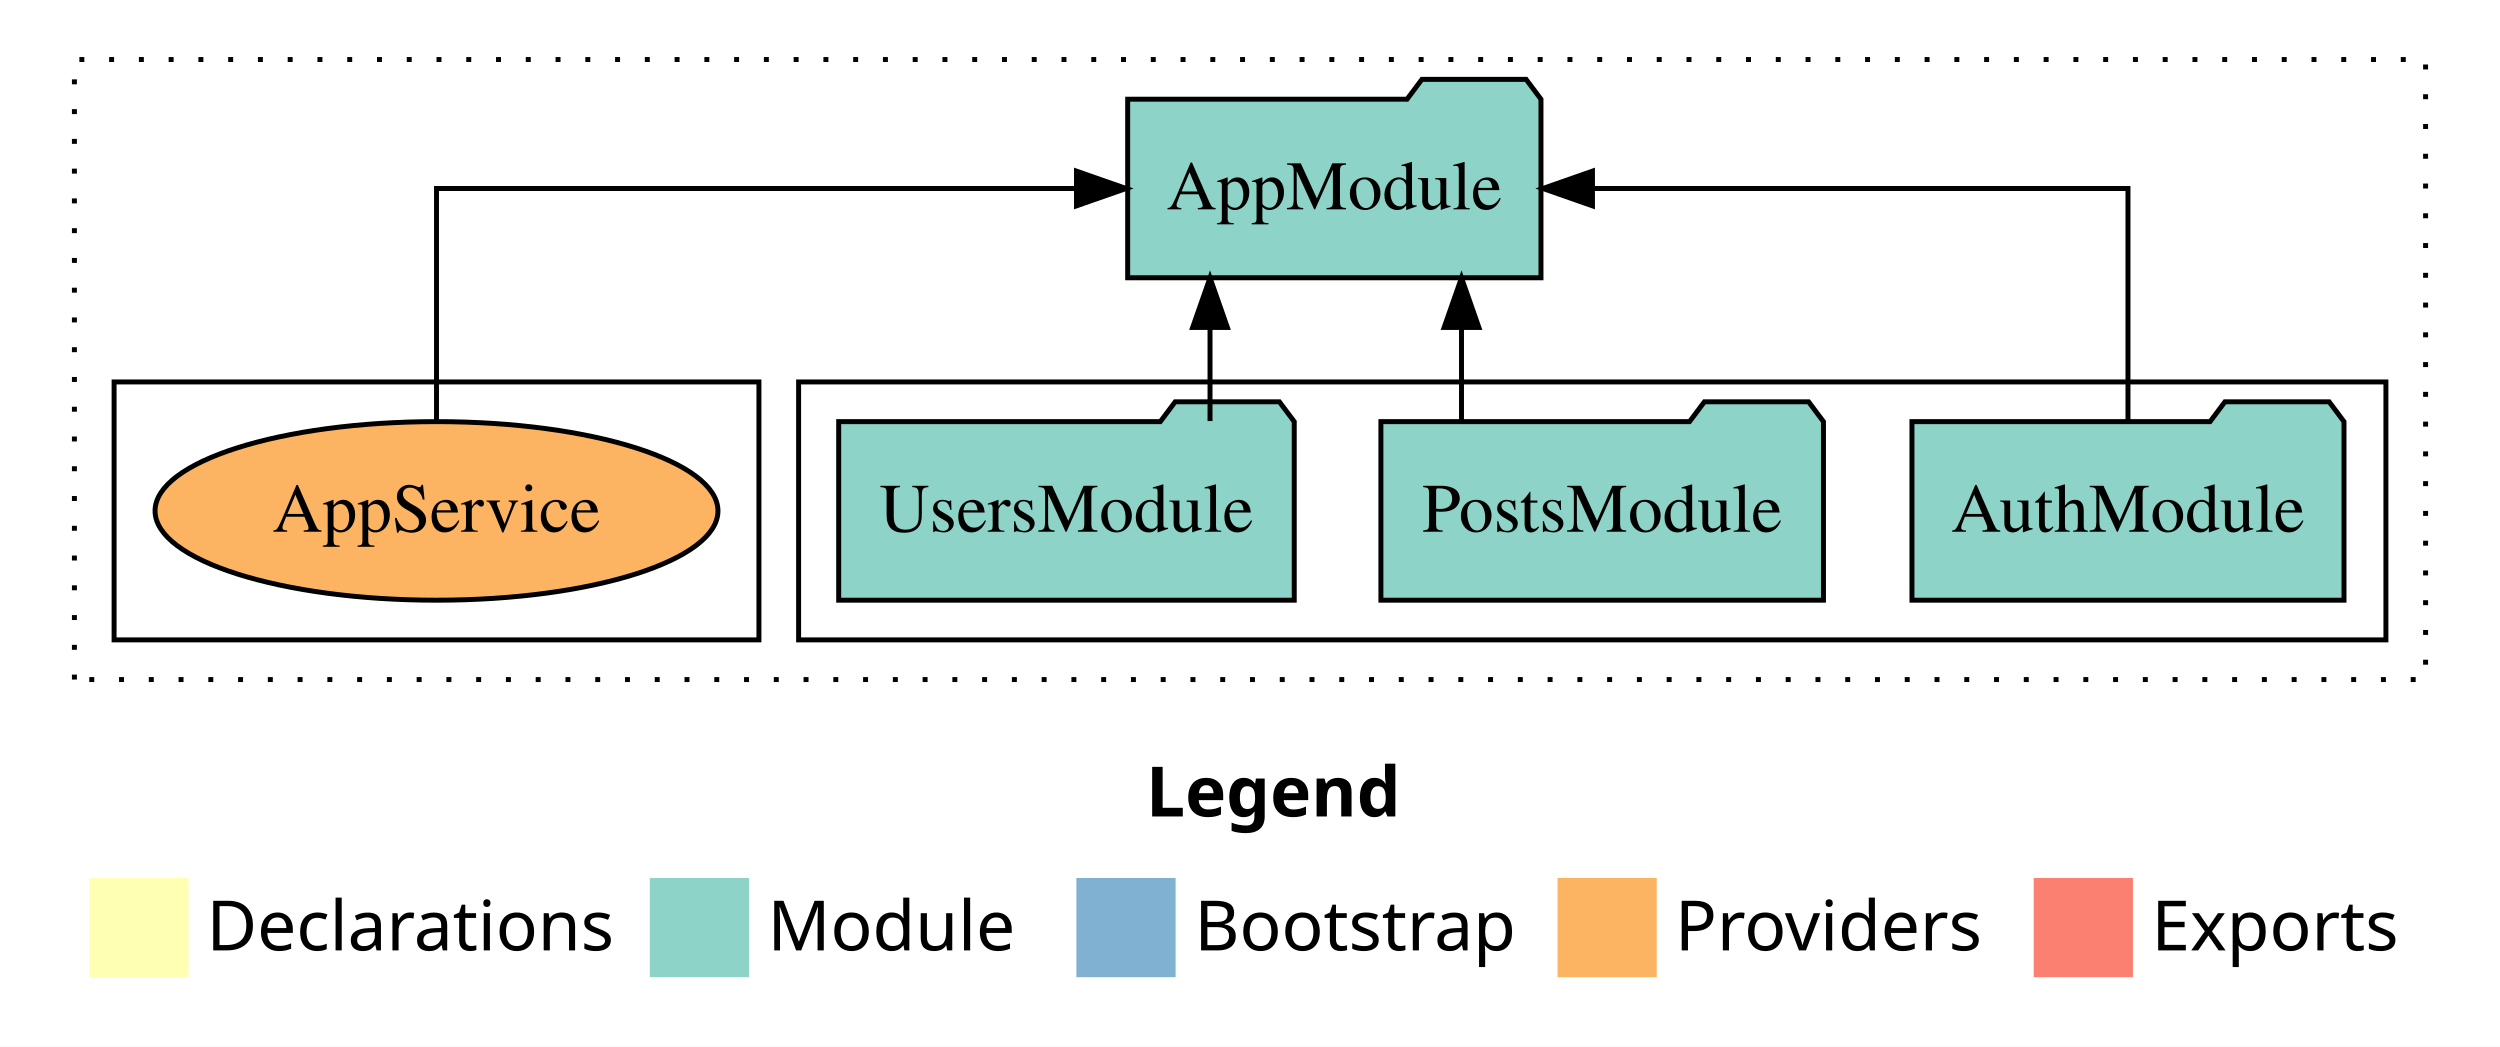
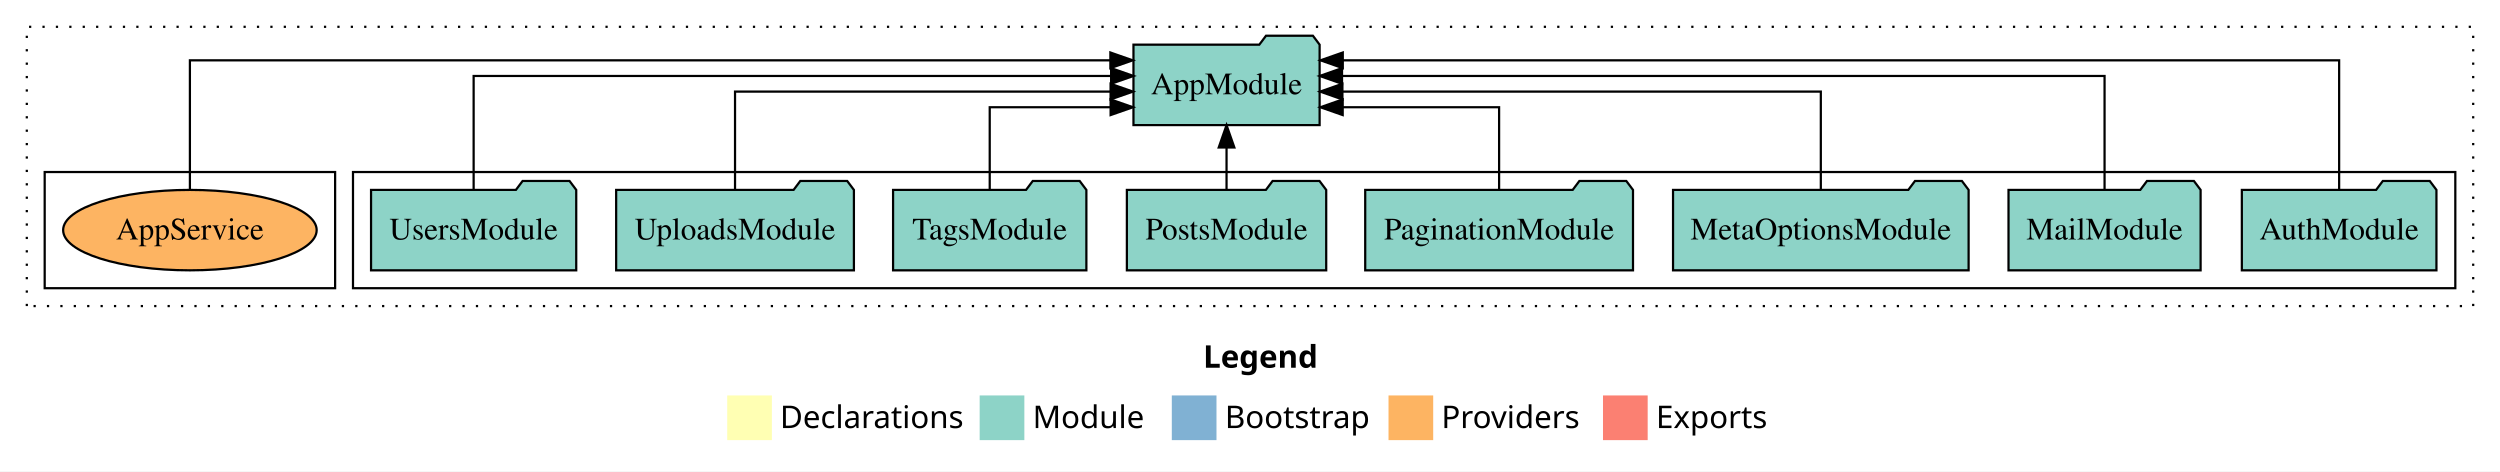
- <svg xmlns="http://www.w3.org/2000/svg" width="504pt" height="211pt" viewBox="0.00 0.00 504.00 211.00">
+ <svg xmlns="http://www.w3.org/2000/svg" width="1119pt" height="211pt" viewBox="0.00 0.00 1119.00 211.00">
  <g id="graph0" class="graph" transform="scale(1 1) rotate(0) translate(4 207)">
-     <polygon fill="white" stroke="transparent" points="-4,4 -4,-207 500,-207 500,4 -4,4" />
-     <text text-anchor="start" x="227.01" y="-42.4" font-family="Times-12" font-weight="bold" font-size="14.00">Legend</text>
-     <polygon fill="#ffffb3" stroke="transparent" points="14,-10 14,-30 34,-30 34,-10 14,-10" />
-     <text text-anchor="start" x="37.63" y="-15.4" font-family="Times-12" font-size="14.00">  Declarations</text>
-     <polygon fill="#8dd3c7" stroke="transparent" points="127,-10 127,-30 147,-30 147,-10 127,-10" />
-     <text text-anchor="start" x="150.73" y="-15.4" font-family="Times-12" font-size="14.00">  Module</text>
-     <polygon fill="#80b1d3" stroke="transparent" points="213,-10 213,-30 233,-30 233,-10 213,-10" />
-     <text text-anchor="start" x="236.78" y="-15.4" font-family="Times-12" font-size="14.00">  Bootstrap</text>
-     <polygon fill="#fdb462" stroke="transparent" points="310,-10 310,-30 330,-30 330,-10 310,-10" />
-     <text text-anchor="start" x="333.67" y="-15.4" font-family="Times-12" font-size="14.00">  Providers</text>
-     <polygon fill="#fb8072" stroke="transparent" points="406,-10 406,-30 426,-30 426,-10 406,-10" />
-     <text text-anchor="start" x="429.73" y="-15.4" font-family="Times-12" font-size="14.00">  Exports</text>
+     <polygon fill="white" stroke="transparent" points="-4,4 -4,-207 1115,-207 1115,4 -4,4" />
+     <text text-anchor="start" x="534.51" y="-42.4" font-family="Times-12" font-weight="bold" font-size="14.00">Legend</text>
+     <polygon fill="#ffffb3" stroke="transparent" points="321.5,-10 321.5,-30 341.5,-30 341.5,-10 321.5,-10" />
+     <text text-anchor="start" x="345.13" y="-15.4" font-family="Times-12" font-size="14.00">  Declarations</text>
+     <polygon fill="#8dd3c7" stroke="transparent" points="434.5,-10 434.5,-30 454.5,-30 454.5,-10 434.5,-10" />
+     <text text-anchor="start" x="458.23" y="-15.4" font-family="Times-12" font-size="14.00">  Module</text>
+     <polygon fill="#80b1d3" stroke="transparent" points="520.5,-10 520.5,-30 540.5,-30 540.5,-10 520.5,-10" />
+     <text text-anchor="start" x="544.28" y="-15.4" font-family="Times-12" font-size="14.00">  Bootstrap</text>
+     <polygon fill="#fdb462" stroke="transparent" points="617.5,-10 617.5,-30 637.5,-30 637.5,-10 617.5,-10" />
+     <text text-anchor="start" x="641.17" y="-15.4" font-family="Times-12" font-size="14.00">  Providers</text>
+     <polygon fill="#fb8072" stroke="transparent" points="713.5,-10 713.5,-30 733.5,-30 733.5,-10 713.5,-10" />
+     <text text-anchor="start" x="737.23" y="-15.4" font-family="Times-12" font-size="14.00">  Exports</text>
    <g id="clust1" class="cluster">
-       <polygon fill="none" stroke="black" stroke-dasharray="1,5" points="11,-70 11,-195 485,-195 485,-70 11,-70" />
+       <polygon fill="none" stroke="black" stroke-dasharray="1,5" points="8,-70 8,-195 1103,-195 1103,-70 8,-70" />
    </g>
    <g id="clust3" class="cluster">
-       <polygon fill="none" stroke="black" points="157,-78 157,-130 477,-130 477,-78 157,-78" />
+       <polygon fill="none" stroke="black" points="154,-78 154,-130 1095,-130 1095,-78 154,-78" />
    </g>
    <g id="clust6" class="cluster">
-       <polygon fill="none" stroke="black" points="19,-78 19,-130 149,-130 149,-78 19,-78" />
+       <polygon fill="none" stroke="black" points="16,-78 16,-130 146,-130 146,-78 16,-78" />
    </g>
    <g id="node1" class="node">
-       <polygon fill="#8dd3c7" stroke="black" points="468.55,-122 465.55,-126 444.55,-126 441.55,-122 381.45,-122 381.45,-86 468.55,-86 468.55,-122" />
-       <text text-anchor="middle" x="425" y="-99.8" font-family="Times,serif" font-size="14.00">AuthModule</text>
+       <polygon fill="#8dd3c7" stroke="black" points="1086.55,-122 1083.55,-126 1062.55,-126 1059.55,-122 999.45,-122 999.45,-86 1086.55,-86 1086.55,-122" />
+       <text text-anchor="middle" x="1043" y="-99.8" font-family="Times,serif" font-size="14.00">AuthModule</text>
+     </g>
+     <g id="node9" class="node">
+       <polygon fill="#8dd3c7" stroke="black" points="586.66,-187 583.66,-191 562.66,-191 559.66,-187 503.34,-187 503.34,-151 586.66,-151 586.66,-187" />
+       <text text-anchor="middle" x="545" y="-164.8" font-family="Times,serif" font-size="14.00">AppModule</text>
+     </g>
+     <g id="edge1" class="edge">
+       <path fill="none" stroke="black" d="M1043,-122.01C1043,-144.49 1043,-180 1043,-180 1043,-180 597.03,-180 597.03,-180" />
+       <polygon fill="black" stroke="black" points="597.03,-176.5 587.03,-180 597.03,-183.5 597.03,-176.5" />
+     </g>
+     <g id="node2" class="node">
+       <polygon fill="#8dd3c7" stroke="black" points="980.99,-122 977.99,-126 956.99,-126 953.99,-122 895.01,-122 895.01,-86 980.99,-86 980.99,-122" />
+       <text text-anchor="middle" x="938" y="-99.8" font-family="Times,serif" font-size="14.00">MailModule</text>
+     </g>
+     <g id="edge2" class="edge">
+       <path fill="none" stroke="black" d="M938,-122.13C938,-142.57 938,-173 938,-173 938,-173 596.69,-173 596.69,-173" />
+       <polygon fill="black" stroke="black" points="596.69,-169.5 586.69,-173 596.69,-176.5 596.69,-169.5" />
+     </g>
+     <g id="node3" class="node">
+       <polygon fill="#8dd3c7" stroke="black" points="877.15,-122 874.15,-126 853.15,-126 850.15,-122 744.85,-122 744.85,-86 877.15,-86 877.15,-122" />
+       <text text-anchor="middle" x="811" y="-99.8" font-family="Times,serif" font-size="14.00">MetaOptionsModule</text>
+     </g>
+     <g id="edge3" class="edge">
+       <path fill="none" stroke="black" d="M811,-122.27C811,-140.56 811,-166 811,-166 811,-166 596.86,-166 596.86,-166" />
+       <polygon fill="black" stroke="black" points="596.86,-162.5 586.86,-166 596.86,-169.5 596.86,-162.5" />
    </g>
    <g id="node4" class="node">
-       <polygon fill="#8dd3c7" stroke="black" points="306.66,-187 303.66,-191 282.66,-191 279.66,-187 223.34,-187 223.34,-151 306.66,-151 306.66,-187" />
-       <text text-anchor="middle" x="265" y="-164.8" font-family="Times,serif" font-size="14.00">AppModule</text>
+       <polygon fill="#8dd3c7" stroke="black" points="726.93,-122 723.93,-126 702.93,-126 699.93,-122 607.07,-122 607.07,-86 726.93,-86 726.93,-122" />
+       <text text-anchor="middle" x="667" y="-99.8" font-family="Times,serif" font-size="14.00">PaginationModule</text>
    </g>
-     <g id="edge1" class="edge">
-       <path fill="none" stroke="black" d="M425,-122.11C425,-141.34 425,-169 425,-169 425,-169 317.04,-169 317.04,-169" />
-       <polygon fill="black" stroke="black" points="317.04,-165.5 307.04,-169 317.04,-172.5 317.04,-165.5" />
-     </g>
-     <g id="node2" class="node">
-       <polygon fill="#8dd3c7" stroke="black" points="363.61,-122 360.61,-126 339.61,-126 336.61,-122 274.39,-122 274.39,-86 363.61,-86 363.61,-122" />
-       <text text-anchor="middle" x="319" y="-99.8" font-family="Times,serif" font-size="14.00">PostsModule</text>
-     </g>
-     <g id="edge2" class="edge">
-       <path fill="none" stroke="black" d="M290.64,-122.11C290.64,-122.11 290.64,-140.99 290.64,-140.99" />
-       <polygon fill="black" stroke="black" points="287.14,-140.99 290.64,-150.99 294.14,-140.99 287.14,-140.99" />
-     </g>
-     <g id="node3" class="node">
-       <polygon fill="#8dd3c7" stroke="black" points="256.92,-122 253.92,-126 232.92,-126 229.92,-122 165.08,-122 165.08,-86 256.92,-86 256.92,-122" />
-       <text text-anchor="middle" x="211" y="-99.8" font-family="Times,serif" font-size="14.00">UsersModule</text>
-     </g>
-     <g id="edge3" class="edge">
-       <path fill="none" stroke="black" d="M239.94,-122.11C239.94,-122.11 239.94,-140.99 239.94,-140.99" />
-       <polygon fill="black" stroke="black" points="236.44,-140.99 239.94,-150.99 243.44,-140.99 236.44,-140.99" />
+     <g id="edge4" class="edge">
+       <path fill="none" stroke="black" d="M667,-122.01C667,-138.05 667,-159 667,-159 667,-159 596.99,-159 596.99,-159" />
+       <polygon fill="black" stroke="black" points="596.99,-155.5 586.99,-159 596.99,-162.5 596.99,-155.5" />
    </g>
    <g id="node5" class="node">
-       <ellipse fill="#fdb462" stroke="black" cx="84" cy="-104" rx="56.74" ry="18" />
-       <text text-anchor="middle" x="84" y="-99.8" font-family="Times,serif" font-size="14.00">AppService</text>
+       <polygon fill="#8dd3c7" stroke="black" points="589.61,-122 586.61,-126 565.61,-126 562.61,-122 500.39,-122 500.39,-86 589.61,-86 589.61,-122" />
+       <text text-anchor="middle" x="545" y="-99.8" font-family="Times,serif" font-size="14.00">PostsModule</text>
    </g>
-     <g id="edge4" class="edge">
-       <path fill="none" stroke="black" d="M84,-122.11C84,-141.34 84,-169 84,-169 84,-169 213.02,-169 213.02,-169" />
-       <polygon fill="black" stroke="black" points="213.02,-172.5 223.02,-169 213.02,-165.5 213.02,-172.5" />
+     <g id="edge5" class="edge">
+       <path fill="none" stroke="black" d="M545,-122.11C545,-122.11 545,-140.99 545,-140.99" />
+       <polygon fill="black" stroke="black" points="541.5,-140.99 545,-150.99 548.5,-140.99 541.5,-140.99" />
+     </g>
+     <g id="node6" class="node">
+       <polygon fill="#8dd3c7" stroke="black" points="482.26,-122 479.26,-126 458.26,-126 455.26,-122 395.74,-122 395.74,-86 482.26,-86 482.26,-122" />
+       <text text-anchor="middle" x="439" y="-99.8" font-family="Times,serif" font-size="14.00">TagsModule</text>
+     </g>
+     <g id="edge6" class="edge">
+       <path fill="none" stroke="black" d="M439,-122.01C439,-138.05 439,-159 439,-159 439,-159 493.11,-159 493.11,-159" />
+       <polygon fill="black" stroke="black" points="493.11,-162.5 503.11,-159 493.11,-155.5 493.11,-162.5" />
+     </g>
+     <g id="node7" class="node">
+       <polygon fill="#8dd3c7" stroke="black" points="378.21,-122 375.21,-126 354.21,-126 351.21,-122 271.79,-122 271.79,-86 378.21,-86 378.21,-122" />
+       <text text-anchor="middle" x="325" y="-99.8" font-family="Times,serif" font-size="14.00">UploadsModule</text>
+     </g>
+     <g id="edge7" class="edge">
+       <path fill="none" stroke="black" d="M325,-122.27C325,-140.56 325,-166 325,-166 325,-166 493.1,-166 493.1,-166" />
+       <polygon fill="black" stroke="black" points="493.1,-169.5 503.1,-166 493.1,-162.5 493.1,-169.5" />
+     </g>
+     <g id="node8" class="node">
+       <polygon fill="#8dd3c7" stroke="black" points="253.92,-122 250.92,-126 229.92,-126 226.92,-122 162.08,-122 162.08,-86 253.92,-86 253.92,-122" />
+       <text text-anchor="middle" x="208" y="-99.8" font-family="Times,serif" font-size="14.00">UsersModule</text>
+     </g>
+     <g id="edge8" class="edge">
+       <path fill="none" stroke="black" d="M208,-122.13C208,-142.57 208,-173 208,-173 208,-173 493.34,-173 493.34,-173" />
+       <polygon fill="black" stroke="black" points="493.34,-176.5 503.34,-173 493.34,-169.5 493.34,-176.5" />
+     </g>
+     <g id="node10" class="node">
+       <ellipse fill="#fdb462" stroke="black" cx="81" cy="-104" rx="56.74" ry="18" />
+       <text text-anchor="middle" x="81" y="-99.8" font-family="Times,serif" font-size="14.00">AppService</text>
+     </g>
+     <g id="edge9" class="edge">
+       <path fill="none" stroke="black" d="M81,-122.01C81,-144.49 81,-180 81,-180 81,-180 493,-180 493,-180" />
+       <polygon fill="black" stroke="black" points="493,-183.5 503,-180 493,-176.5 493,-183.5" />
    </g>
  </g>
</svg>
